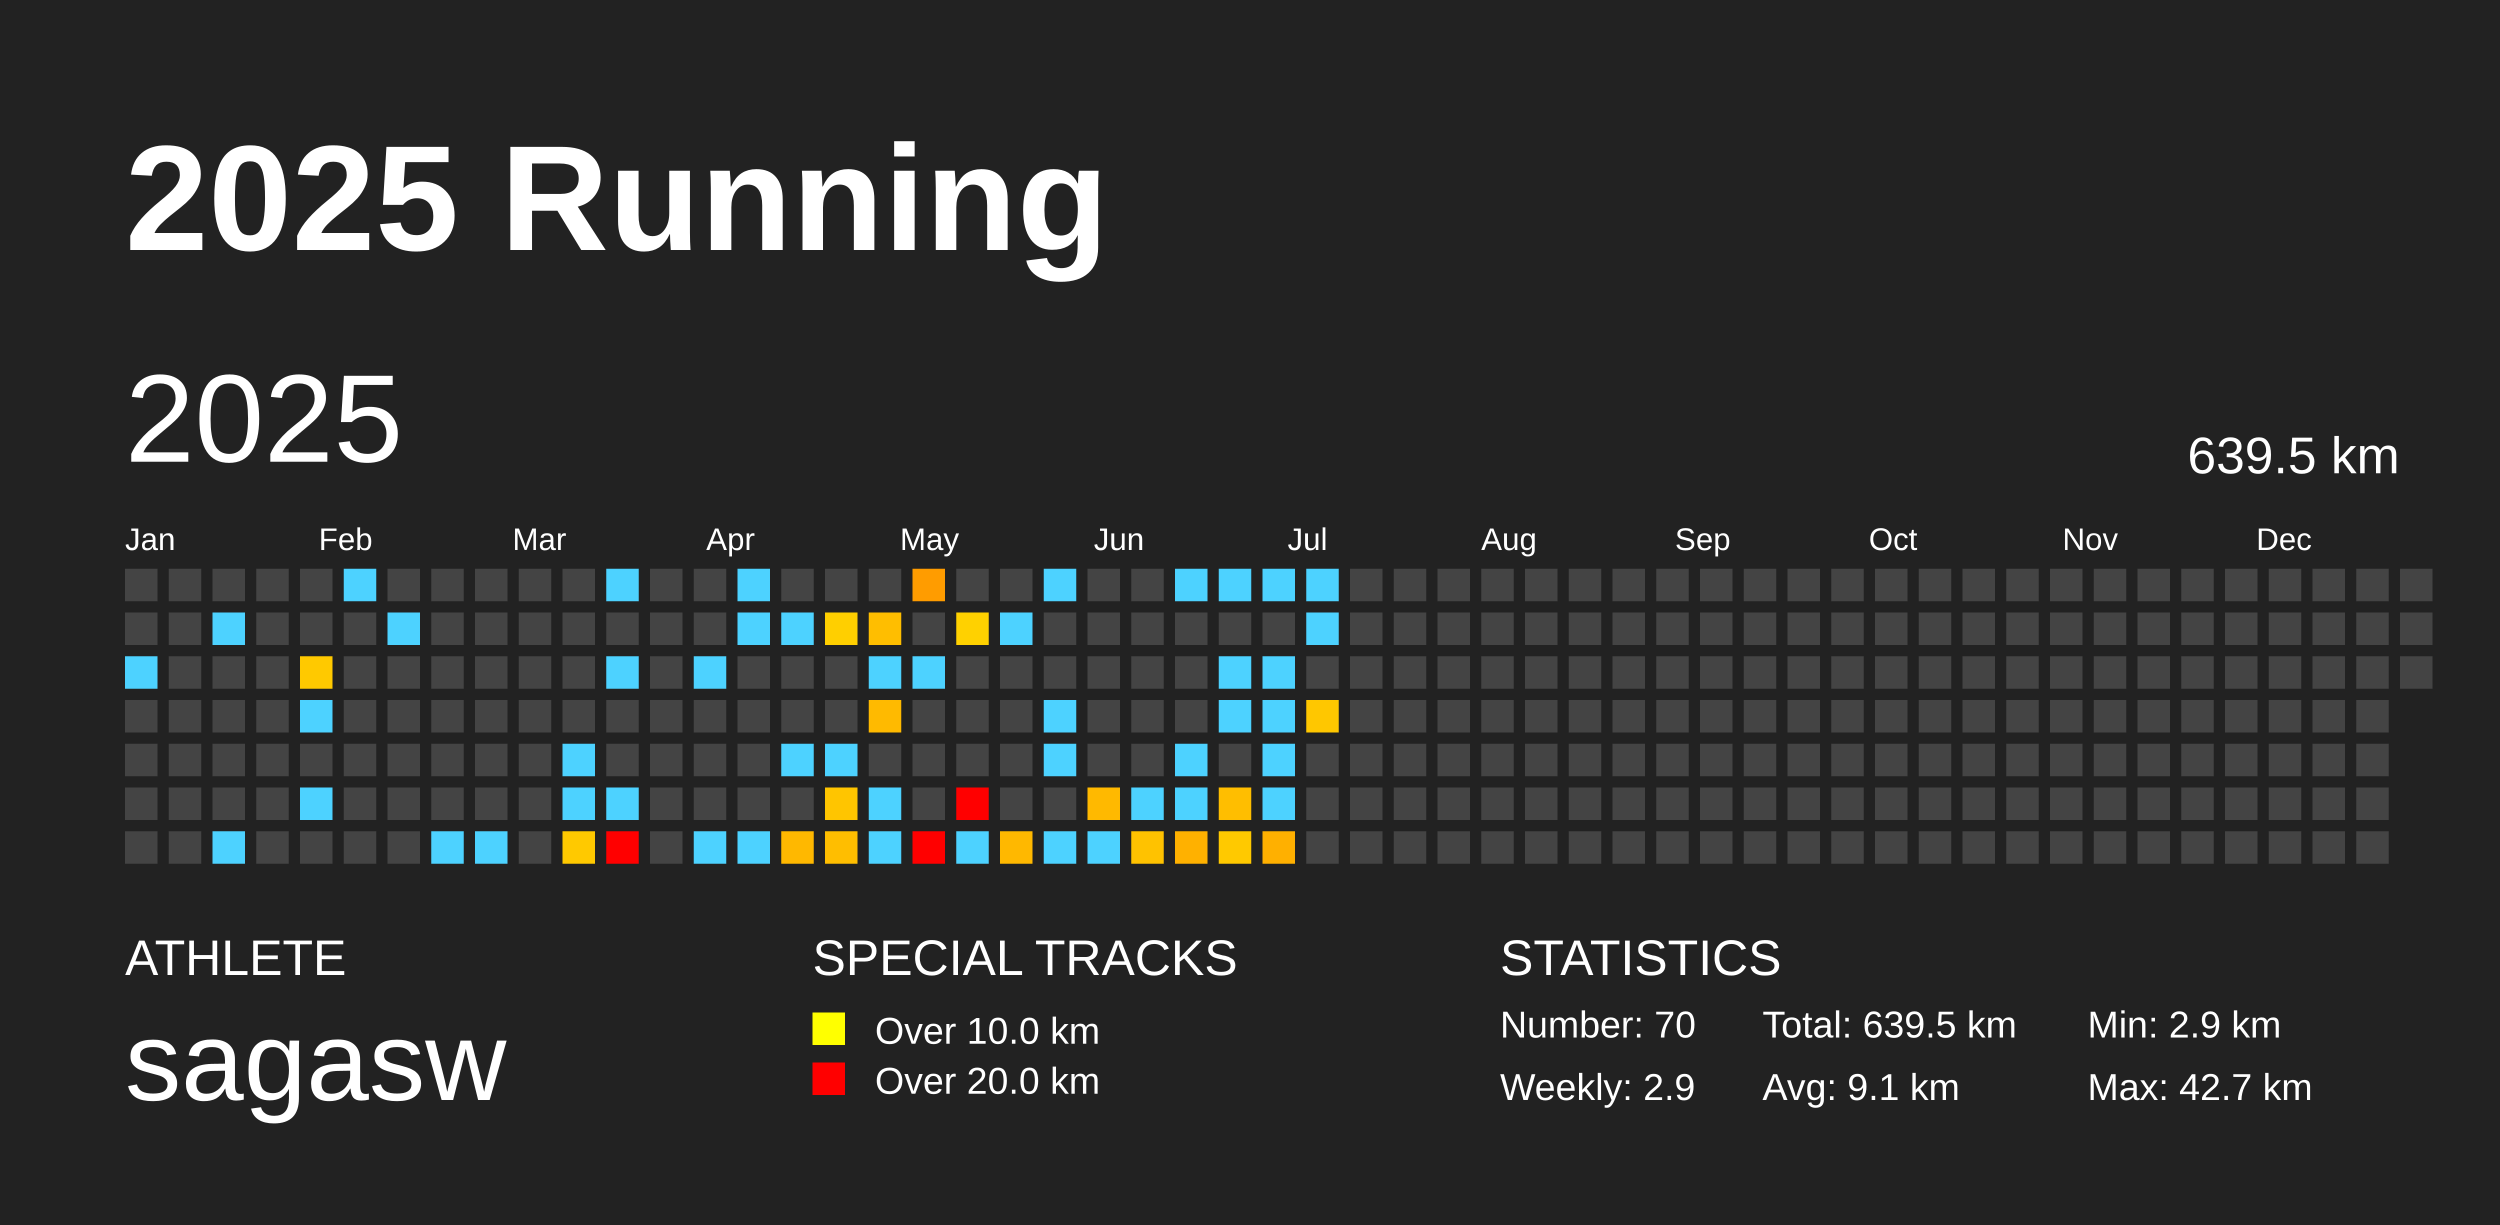
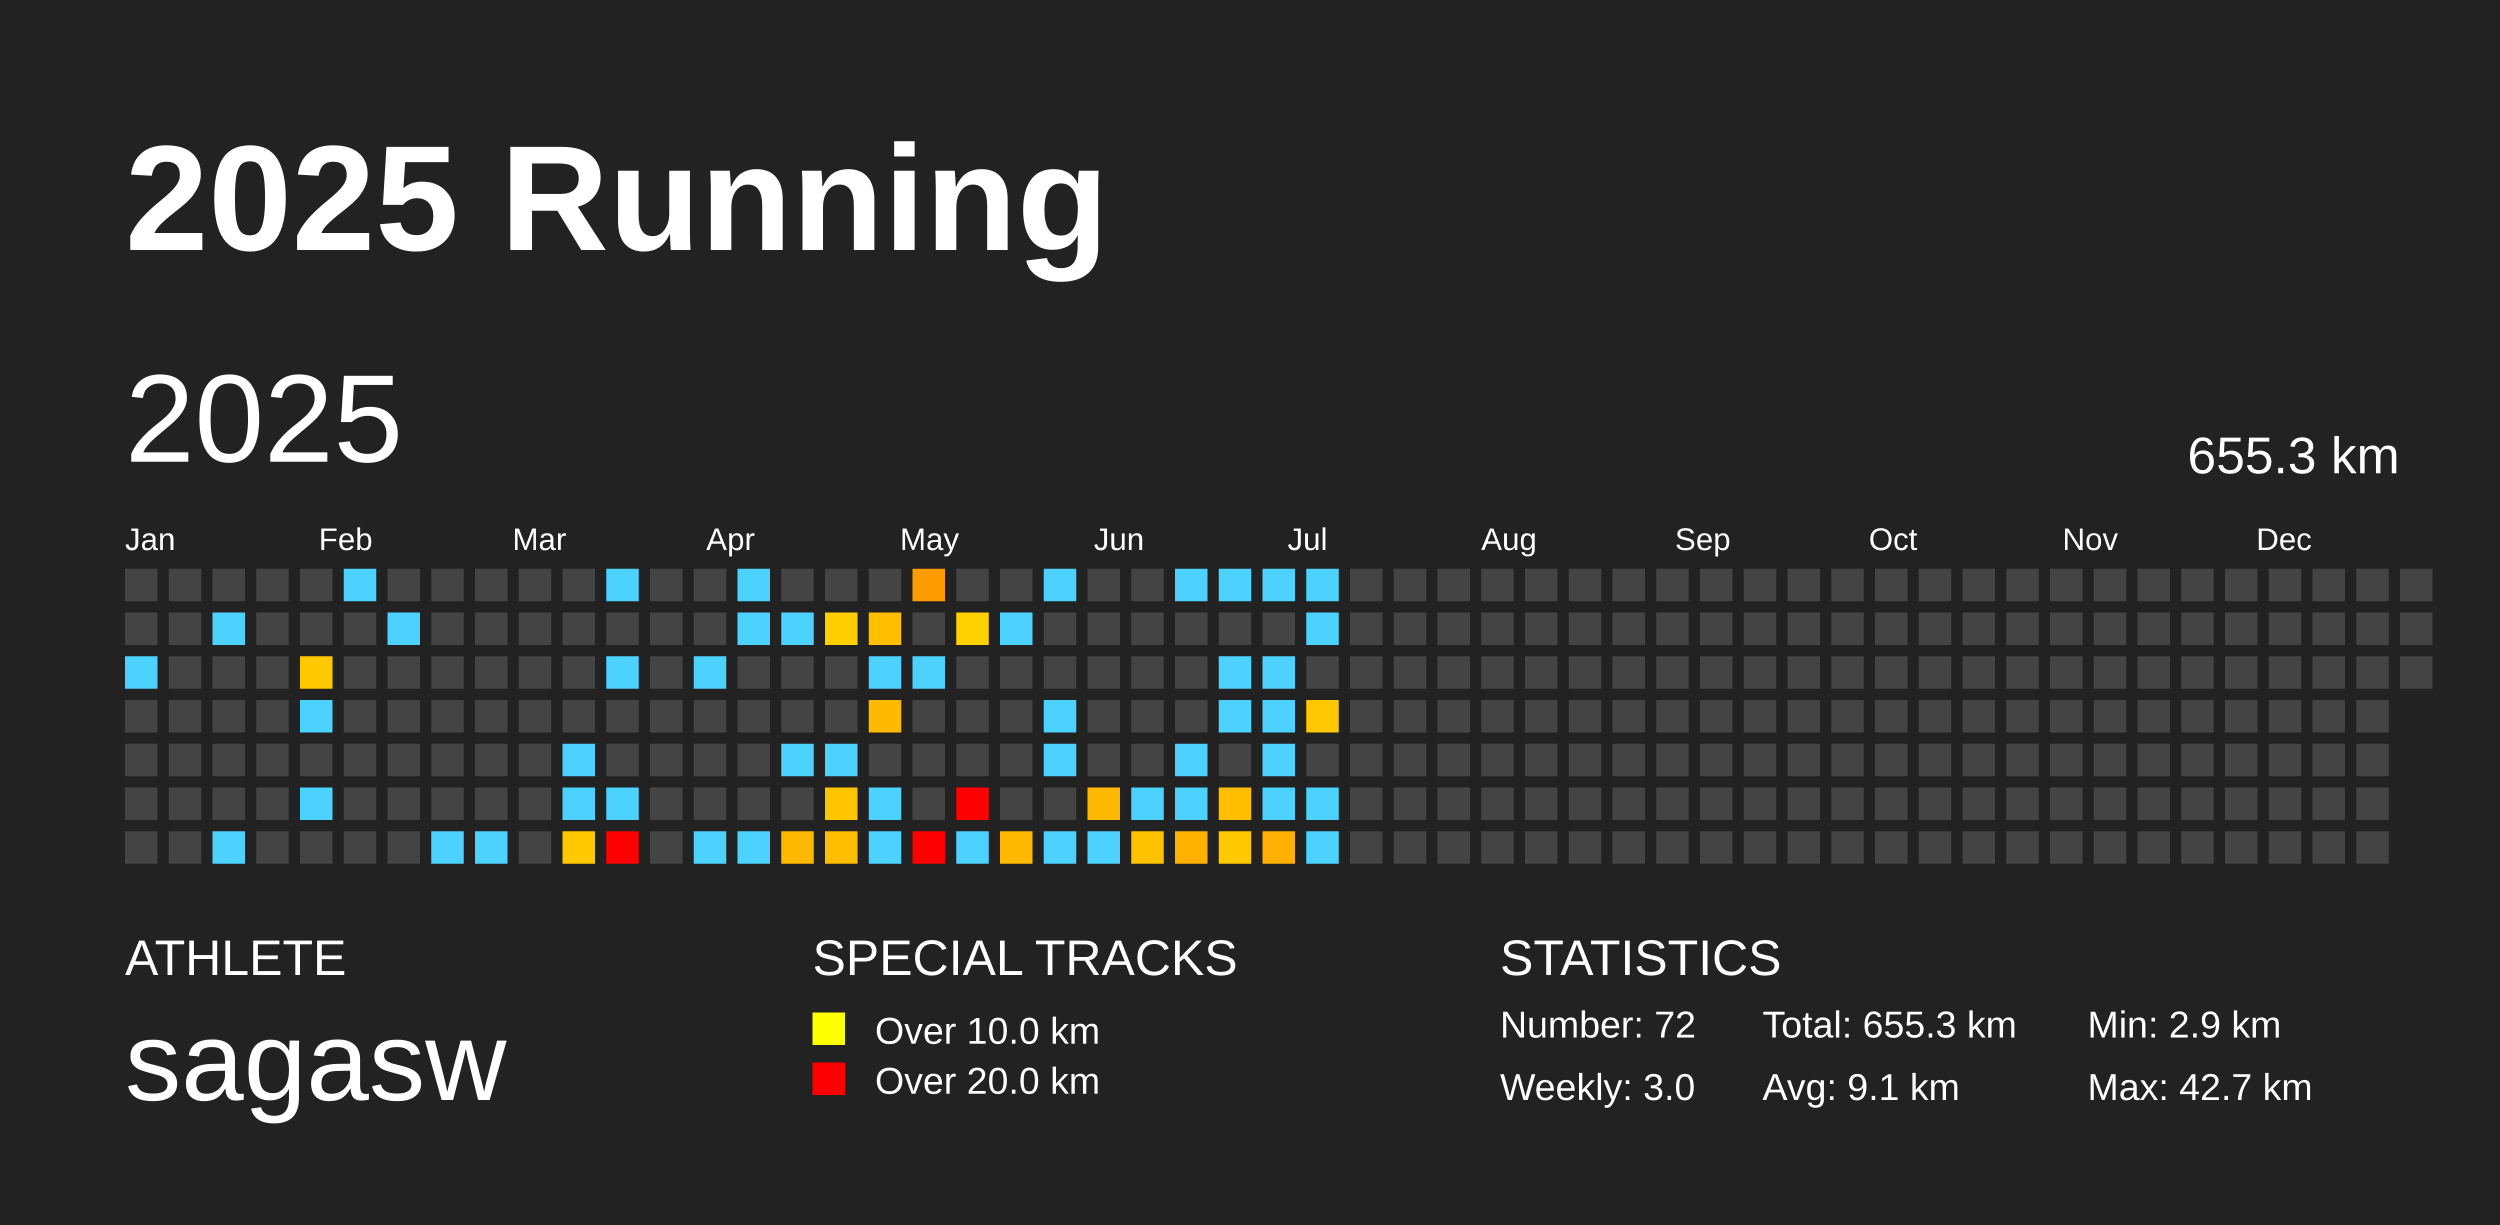
<svg xmlns="http://www.w3.org/2000/svg" baseProfile="full" height="98mm" version="1.1" viewBox="0,0,200,98" width="200mm">
  <defs />
  <rect fill="#222222" height="98" width="200" x="0" y="0" />
  <text fill="#FFFFFF" style="font-size:12px; font-family:Arial; font-weight:bold;" x="10" y="20">2025 Running</text>
  <text fill="#FFFFFF" style="font-size:4px; font-family:Arial" x="10" y="78">ATHLETE</text>
  <text fill="#FFFFFF" style="font-size:9px; font-family:Arial" x="10" y="88">sagasw</text>
  <text fill="#FFFFFF" style="font-size:4px; font-family:Arial" x="65" y="78">SPECIAL TRACKS</text>
  <rect fill="yellow" height="2.6" width="2.6" x="65" y="81" />
  <text fill="#FFFFFF" style="font-size:3px; font-family:Arial" x="70" y="83.5">Over 10.0 km</text>
  <rect fill="red" height="2.6" width="2.6" x="65" y="85" />
  <text fill="#FFFFFF" style="font-size:3px; font-family:Arial" x="70" y="87.5">Over 20.0 km</text>
  <text fill="#FFFFFF" style="font-size:4px; font-family:Arial" x="120" y="78">STATISTICS</text>
-   <text fill="#FFFFFF" style="font-size:3px; font-family:Arial" x="120" y="83">Number: 70</text>
-   <text fill="#FFFFFF" style="font-size:3px; font-family:Arial" x="120" y="88">Weekly: 2.9</text>
-   <text fill="#FFFFFF" style="font-size:3px; font-family:Arial" x="141" y="83">Total: 639.5 km</text>
+   <text fill="#FFFFFF" style="font-size:3px; font-family:Arial" x="120" y="83">Number: 72</text>
+   <text fill="#FFFFFF" style="font-size:3px; font-family:Arial" x="120" y="88">Weekly: 3.0</text>
+   <text fill="#FFFFFF" style="font-size:3px; font-family:Arial" x="141" y="83">Total: 655.3 km</text>
  <text fill="#FFFFFF" style="font-size:3px; font-family:Arial" x="141" y="88">Avg: 9.1 km</text>
  <text fill="#FFFFFF" style="font-size:3px; font-family:Arial" x="167" y="83">Min: 2.9 km</text>
  <text fill="#FFFFFF" style="font-size:3px; font-family:Arial" x="167" y="88">Max: 42.7 km</text>
  <text dominant-baseline="hanging" fill="#FFFFFF" style="font-size:10.0px; font-family:Arial;" x="10" y="30">2025</text>
-   <text dominant-baseline="hanging" fill="#FFFFFF" style="font-size:4.125px; font-family:Arial;" x="175" y="35">639.5 km</text>
+   <text dominant-baseline="hanging" fill="#FFFFFF" style="font-size:4.125px; font-family:Arial;" x="175" y="35">655.3 km</text>
  <text fill="#FFFFFF" style="font-size:2.5px; font-family:Arial" x="10.0" y="44">Jan</text>
  <text fill="#FFFFFF" style="font-size:2.5px; font-family:Arial" x="25.5" y="44">Feb</text>
  <text fill="#FFFFFF" style="font-size:2.5px; font-family:Arial" x="41.0" y="44">Mar</text>
  <text fill="#FFFFFF" style="font-size:2.5px; font-family:Arial" x="56.5" y="44">Apr</text>
  <text fill="#FFFFFF" style="font-size:2.5px; font-family:Arial" x="72.0" y="44">May</text>
  <text fill="#FFFFFF" style="font-size:2.5px; font-family:Arial" x="87.5" y="44">Jun</text>
  <text fill="#FFFFFF" style="font-size:2.5px; font-family:Arial" x="103.0" y="44">Jul</text>
  <text fill="#FFFFFF" style="font-size:2.5px; font-family:Arial" x="118.5" y="44">Aug</text>
  <text fill="#FFFFFF" style="font-size:2.5px; font-family:Arial" x="134.0" y="44">Sep</text>
  <text fill="#FFFFFF" style="font-size:2.5px; font-family:Arial" x="149.5" y="44">Oct</text>
  <text fill="#FFFFFF" style="font-size:2.5px; font-family:Arial" x="165.0" y="44">Nov</text>
  <text fill="#FFFFFF" style="font-size:2.5px; font-family:Arial" x="180.5" y="44">Dec</text>
  <rect fill="#444444" height="2.6" width="2.6" x="10.0" y="45.5" />
  <rect fill="#444444" height="2.6" width="2.6" x="10.0" y="49.0" />
  <rect fill="#4dd2ff" height="2.6" width="2.6" x="10.0" y="52.5" />
  <rect fill="#444444" height="2.6" width="2.6" x="10.0" y="56.0" />
  <rect fill="#444444" height="2.6" width="2.6" x="10.0" y="59.5" />
  <rect fill="#444444" height="2.6" width="2.6" x="10.0" y="63.0" />
  <rect fill="#444444" height="2.6" width="2.6" x="10.0" y="66.5" />
  <rect fill="#444444" height="2.6" width="2.6" x="13.5" y="45.5" />
  <rect fill="#444444" height="2.6" width="2.6" x="13.5" y="49.0" />
  <rect fill="#444444" height="2.6" width="2.6" x="13.5" y="52.5" />
  <rect fill="#444444" height="2.6" width="2.6" x="13.5" y="56.0" />
  <rect fill="#444444" height="2.6" width="2.6" x="13.5" y="59.5" />
  <rect fill="#444444" height="2.6" width="2.6" x="13.5" y="63.0" />
  <rect fill="#444444" height="2.6" width="2.6" x="13.5" y="66.5" />
  <rect fill="#444444" height="2.6" width="2.6" x="17.0" y="45.5" />
  <rect fill="#4dd2ff" height="2.6" width="2.6" x="17.0" y="49.0" />
  <rect fill="#444444" height="2.6" width="2.6" x="17.0" y="52.5" />
  <rect fill="#444444" height="2.6" width="2.6" x="17.0" y="56.0" />
  <rect fill="#444444" height="2.6" width="2.6" x="17.0" y="59.5" />
  <rect fill="#444444" height="2.6" width="2.6" x="17.0" y="63.0" />
  <rect fill="#4dd2ff" height="2.6" width="2.6" x="17.0" y="66.5" />
  <rect fill="#444444" height="2.6" width="2.6" x="20.5" y="45.5" />
  <rect fill="#444444" height="2.6" width="2.6" x="20.5" y="49.0" />
  <rect fill="#444444" height="2.6" width="2.6" x="20.5" y="52.5" />
  <rect fill="#444444" height="2.6" width="2.6" x="20.5" y="56.0" />
  <rect fill="#444444" height="2.6" width="2.6" x="20.5" y="59.5" />
  <rect fill="#444444" height="2.6" width="2.6" x="20.5" y="63.0" />
  <rect fill="#444444" height="2.6" width="2.6" x="20.5" y="66.5" />
  <rect fill="#444444" height="2.6" width="2.6" x="24.0" y="45.5" />
  <rect fill="#444444" height="2.6" width="2.6" x="24.0" y="49.0" />
  <rect fill="#ffc900" height="2.6" width="2.6" x="24.0" y="52.5" />
  <rect fill="#4dd2ff" height="2.6" width="2.6" x="24.0" y="56.0" />
  <rect fill="#444444" height="2.6" width="2.6" x="24.0" y="59.5" />
  <rect fill="#4dd2ff" height="2.6" width="2.6" x="24.0" y="63.0" />
  <rect fill="#444444" height="2.6" width="2.6" x="24.0" y="66.5" />
  <rect fill="#4dd2ff" height="2.6" width="2.6" x="27.5" y="45.5" />
  <rect fill="#444444" height="2.6" width="2.6" x="27.5" y="49.0" />
  <rect fill="#444444" height="2.6" width="2.6" x="27.5" y="52.5" />
  <rect fill="#444444" height="2.6" width="2.6" x="27.5" y="56.0" />
  <rect fill="#444444" height="2.6" width="2.6" x="27.5" y="59.5" />
  <rect fill="#444444" height="2.6" width="2.6" x="27.5" y="63.0" />
  <rect fill="#444444" height="2.6" width="2.6" x="27.5" y="66.5" />
  <rect fill="#444444" height="2.6" width="2.6" x="31.0" y="45.5" />
  <rect fill="#4dd2ff" height="2.6" width="2.6" x="31.0" y="49.0" />
  <rect fill="#444444" height="2.6" width="2.6" x="31.0" y="52.5" />
  <rect fill="#444444" height="2.6" width="2.6" x="31.0" y="56.0" />
  <rect fill="#444444" height="2.6" width="2.6" x="31.0" y="59.5" />
  <rect fill="#444444" height="2.6" width="2.6" x="31.0" y="63.0" />
  <rect fill="#444444" height="2.6" width="2.6" x="31.0" y="66.5" />
  <rect fill="#444444" height="2.6" width="2.6" x="34.5" y="45.5" />
  <rect fill="#444444" height="2.6" width="2.6" x="34.5" y="49.0" />
  <rect fill="#444444" height="2.6" width="2.6" x="34.5" y="52.5" />
  <rect fill="#444444" height="2.6" width="2.6" x="34.5" y="56.0" />
  <rect fill="#444444" height="2.6" width="2.6" x="34.5" y="59.5" />
  <rect fill="#444444" height="2.6" width="2.6" x="34.5" y="63.0" />
  <rect fill="#4dd2ff" height="2.6" width="2.6" x="34.5" y="66.5" />
  <rect fill="#444444" height="2.6" width="2.6" x="38.0" y="45.5" />
  <rect fill="#444444" height="2.6" width="2.6" x="38.0" y="49.0" />
  <rect fill="#444444" height="2.6" width="2.6" x="38.0" y="52.5" />
  <rect fill="#444444" height="2.6" width="2.6" x="38.0" y="56.0" />
  <rect fill="#444444" height="2.6" width="2.6" x="38.0" y="59.5" />
  <rect fill="#444444" height="2.6" width="2.6" x="38.0" y="63.0" />
  <rect fill="#4dd2ff" height="2.6" width="2.6" x="38.0" y="66.5" />
  <rect fill="#444444" height="2.6" width="2.6" x="41.5" y="45.5" />
  <rect fill="#444444" height="2.6" width="2.6" x="41.5" y="49.0" />
  <rect fill="#444444" height="2.6" width="2.6" x="41.5" y="52.5" />
  <rect fill="#444444" height="2.6" width="2.6" x="41.5" y="56.0" />
  <rect fill="#444444" height="2.6" width="2.6" x="41.5" y="59.5" />
  <rect fill="#444444" height="2.6" width="2.6" x="41.5" y="63.0" />
  <rect fill="#444444" height="2.6" width="2.6" x="41.5" y="66.5" />
  <rect fill="#444444" height="2.6" width="2.6" x="45.0" y="45.5" />
  <rect fill="#444444" height="2.6" width="2.6" x="45.0" y="49.0" />
  <rect fill="#444444" height="2.6" width="2.6" x="45.0" y="52.5" />
  <rect fill="#444444" height="2.6" width="2.6" x="45.0" y="56.0" />
  <rect fill="#4dd2ff" height="2.6" width="2.6" x="45.0" y="59.5" />
  <rect fill="#4dd2ff" height="2.6" width="2.6" x="45.0" y="63.0" />
  <rect fill="#ffc900" height="2.6" width="2.6" x="45.0" y="66.5" />
  <rect fill="#4dd2ff" height="2.6" width="2.6" x="48.5" y="45.5" />
  <rect fill="#444444" height="2.6" width="2.6" x="48.5" y="49.0" />
  <rect fill="#4dd2ff" height="2.6" width="2.6" x="48.5" y="52.5" />
  <rect fill="#444444" height="2.6" width="2.6" x="48.5" y="56.0" />
  <rect fill="#444444" height="2.6" width="2.6" x="48.5" y="59.5" />
  <rect fill="#4dd2ff" height="2.6" width="2.6" x="48.5" y="63.0" />
  <rect fill="red" height="2.6" width="2.6" x="48.5" y="66.5" />
  <rect fill="#444444" height="2.6" width="2.6" x="52.0" y="45.5" />
  <rect fill="#444444" height="2.6" width="2.6" x="52.0" y="49.0" />
  <rect fill="#444444" height="2.6" width="2.6" x="52.0" y="52.5" />
  <rect fill="#444444" height="2.6" width="2.6" x="52.0" y="56.0" />
  <rect fill="#444444" height="2.6" width="2.6" x="52.0" y="59.5" />
  <rect fill="#444444" height="2.6" width="2.6" x="52.0" y="63.0" />
  <rect fill="#444444" height="2.6" width="2.6" x="52.0" y="66.5" />
  <rect fill="#444444" height="2.6" width="2.6" x="55.5" y="45.5" />
  <rect fill="#444444" height="2.6" width="2.6" x="55.5" y="49.0" />
  <rect fill="#4dd2ff" height="2.6" width="2.6" x="55.5" y="52.5" />
  <rect fill="#444444" height="2.6" width="2.6" x="55.5" y="56.0" />
  <rect fill="#444444" height="2.6" width="2.6" x="55.5" y="59.5" />
  <rect fill="#444444" height="2.6" width="2.6" x="55.5" y="63.0" />
  <rect fill="#4dd2ff" height="2.6" width="2.6" x="55.5" y="66.5" />
  <rect fill="#4dd2ff" height="2.6" width="2.6" x="59.0" y="45.5" />
  <rect fill="#4dd2ff" height="2.6" width="2.6" x="59.0" y="49.0" />
  <rect fill="#444444" height="2.6" width="2.6" x="59.0" y="52.5" />
  <rect fill="#444444" height="2.6" width="2.6" x="59.0" y="56.0" />
  <rect fill="#444444" height="2.6" width="2.6" x="59.0" y="59.5" />
  <rect fill="#444444" height="2.6" width="2.6" x="59.0" y="63.0" />
  <rect fill="#4dd2ff" height="2.6" width="2.6" x="59.0" y="66.5" />
  <rect fill="#444444" height="2.6" width="2.6" x="62.5" y="45.5" />
  <rect fill="#4dd2ff" height="2.6" width="2.6" x="62.5" y="49.0" />
  <rect fill="#444444" height="2.6" width="2.6" x="62.5" y="52.5" />
  <rect fill="#444444" height="2.6" width="2.6" x="62.5" y="56.0" />
  <rect fill="#4dd2ff" height="2.6" width="2.6" x="62.5" y="59.5" />
  <rect fill="#444444" height="2.6" width="2.6" x="62.5" y="63.0" />
  <rect fill="#ffb800" height="2.6" width="2.6" x="62.5" y="66.5" />
  <rect fill="#444444" height="2.6" width="2.6" x="66.0" y="45.5" />
  <rect fill="#ffcf00" height="2.6" width="2.6" x="66.0" y="49.0" />
  <rect fill="#444444" height="2.6" width="2.6" x="66.0" y="52.5" />
  <rect fill="#444444" height="2.6" width="2.6" x="66.0" y="56.0" />
  <rect fill="#4dd2ff" height="2.6" width="2.6" x="66.0" y="59.5" />
  <rect fill="#ffc500" height="2.6" width="2.6" x="66.0" y="63.0" />
  <rect fill="#ffbe00" height="2.6" width="2.6" x="66.0" y="66.5" />
  <rect fill="#444444" height="2.6" width="2.6" x="69.5" y="45.5" />
  <rect fill="#ffbe00" height="2.6" width="2.6" x="69.5" y="49.0" />
  <rect fill="#4dd2ff" height="2.6" width="2.6" x="69.5" y="52.5" />
  <rect fill="#ffba00" height="2.6" width="2.6" x="69.5" y="56.0" />
  <rect fill="#444444" height="2.6" width="2.6" x="69.5" y="59.5" />
  <rect fill="#4dd2ff" height="2.6" width="2.6" x="69.5" y="63.0" />
  <rect fill="#4dd2ff" height="2.6" width="2.6" x="69.5" y="66.5" />
  <rect fill="#ff9c00" height="2.6" width="2.6" x="73.0" y="45.5" />
  <rect fill="#444444" height="2.6" width="2.6" x="73.0" y="49.0" />
  <rect fill="#4dd2ff" height="2.6" width="2.6" x="73.0" y="52.5" />
  <rect fill="#444444" height="2.6" width="2.6" x="73.0" y="56.0" />
  <rect fill="#444444" height="2.6" width="2.6" x="73.0" y="59.5" />
  <rect fill="#444444" height="2.6" width="2.6" x="73.0" y="63.0" />
  <rect fill="red" height="2.6" width="2.6" x="73.0" y="66.5" />
  <rect fill="#444444" height="2.6" width="2.6" x="76.5" y="45.5" />
  <rect fill="#ffd100" height="2.6" width="2.6" x="76.5" y="49.0" />
  <rect fill="#444444" height="2.6" width="2.6" x="76.5" y="52.5" />
  <rect fill="#444444" height="2.6" width="2.6" x="76.5" y="56.0" />
  <rect fill="#444444" height="2.6" width="2.6" x="76.5" y="59.5" />
  <rect fill="red" height="2.6" width="2.6" x="76.5" y="63.0" />
  <rect fill="#4dd2ff" height="2.6" width="2.6" x="76.5" y="66.5" />
  <rect fill="#444444" height="2.6" width="2.6" x="80.0" y="45.5" />
  <rect fill="#4dd2ff" height="2.6" width="2.6" x="80.0" y="49.0" />
  <rect fill="#444444" height="2.6" width="2.6" x="80.0" y="52.5" />
  <rect fill="#444444" height="2.6" width="2.6" x="80.0" y="56.0" />
  <rect fill="#444444" height="2.6" width="2.6" x="80.0" y="59.5" />
  <rect fill="#444444" height="2.6" width="2.6" x="80.0" y="63.0" />
  <rect fill="#ffb800" height="2.6" width="2.6" x="80.0" y="66.5" />
  <rect fill="#4dd2ff" height="2.6" width="2.6" x="83.5" y="45.5" />
  <rect fill="#444444" height="2.6" width="2.6" x="83.5" y="49.0" />
  <rect fill="#444444" height="2.6" width="2.6" x="83.5" y="52.5" />
  <rect fill="#4dd2ff" height="2.6" width="2.6" x="83.5" y="56.0" />
  <rect fill="#4dd2ff" height="2.6" width="2.6" x="83.5" y="59.5" />
  <rect fill="#444444" height="2.6" width="2.6" x="83.5" y="63.0" />
  <rect fill="#4dd2ff" height="2.6" width="2.6" x="83.5" y="66.5" />
  <rect fill="#444444" height="2.6" width="2.6" x="87.0" y="45.5" />
  <rect fill="#444444" height="2.6" width="2.6" x="87.0" y="49.0" />
  <rect fill="#444444" height="2.6" width="2.6" x="87.0" y="52.5" />
  <rect fill="#444444" height="2.6" width="2.6" x="87.0" y="56.0" />
  <rect fill="#444444" height="2.6" width="2.6" x="87.0" y="59.5" />
  <rect fill="#ffb900" height="2.6" width="2.6" x="87.0" y="63.0" />
  <rect fill="#4dd2ff" height="2.6" width="2.6" x="87.0" y="66.5" />
  <rect fill="#444444" height="2.6" width="2.6" x="90.5" y="45.5" />
  <rect fill="#444444" height="2.6" width="2.6" x="90.5" y="49.0" />
  <rect fill="#444444" height="2.6" width="2.6" x="90.5" y="52.5" />
  <rect fill="#444444" height="2.6" width="2.6" x="90.5" y="56.0" />
  <rect fill="#444444" height="2.6" width="2.6" x="90.5" y="59.5" />
  <rect fill="#4dd2ff" height="2.6" width="2.6" x="90.5" y="63.0" />
  <rect fill="#ffc200" height="2.6" width="2.6" x="90.5" y="66.5" />
  <rect fill="#4dd2ff" height="2.6" width="2.6" x="94.0" y="45.5" />
  <rect fill="#444444" height="2.6" width="2.6" x="94.0" y="49.0" />
  <rect fill="#444444" height="2.6" width="2.6" x="94.0" y="52.5" />
  <rect fill="#444444" height="2.6" width="2.6" x="94.0" y="56.0" />
  <rect fill="#4dd2ff" height="2.6" width="2.6" x="94.0" y="59.5" />
  <rect fill="#4dd2ff" height="2.6" width="2.6" x="94.0" y="63.0" />
  <rect fill="#ffb100" height="2.6" width="2.6" x="94.0" y="66.5" />
  <rect fill="#4dd2ff" height="2.6" width="2.6" x="97.5" y="45.5" />
  <rect fill="#444444" height="2.6" width="2.6" x="97.5" y="49.0" />
  <rect fill="#4dd2ff" height="2.6" width="2.6" x="97.5" y="52.5" />
  <rect fill="#4dd2ff" height="2.6" width="2.6" x="97.5" y="56.0" />
  <rect fill="#444444" height="2.6" width="2.6" x="97.5" y="59.5" />
  <rect fill="#ffbe00" height="2.6" width="2.6" x="97.5" y="63.0" />
  <rect fill="#ffc900" height="2.6" width="2.6" x="97.5" y="66.5" />
  <rect fill="#4dd2ff" height="2.6" width="2.6" x="101.0" y="45.5" />
  <rect fill="#444444" height="2.6" width="2.6" x="101.0" y="49.0" />
  <rect fill="#4dd2ff" height="2.6" width="2.6" x="101.0" y="52.5" />
  <rect fill="#4dd2ff" height="2.6" width="2.6" x="101.0" y="56.0" />
  <rect fill="#4dd2ff" height="2.6" width="2.6" x="101.0" y="59.5" />
  <rect fill="#4dd2ff" height="2.6" width="2.6" x="101.0" y="63.0" />
  <rect fill="#ffb000" height="2.6" width="2.6" x="101.0" y="66.5" />
  <rect fill="#4dd2ff" height="2.6" width="2.6" x="104.5" y="45.5" />
  <rect fill="#4dd2ff" height="2.6" width="2.6" x="104.5" y="49.0" />
  <rect fill="#444444" height="2.6" width="2.6" x="104.5" y="52.5" />
  <rect fill="#ffc700" height="2.6" width="2.6" x="104.5" y="56.0" />
  <rect fill="#444444" height="2.6" width="2.6" x="104.5" y="59.5" />
-   <rect fill="#444444" height="2.6" width="2.6" x="104.5" y="63.0" />
-   <rect fill="#444444" height="2.6" width="2.6" x="104.5" y="66.5" />
+   <rect fill="#4dd2ff" height="2.6" width="2.6" x="104.5" y="63.0" />
+   <rect fill="#4dd2ff" height="2.6" width="2.6" x="104.5" y="66.5" />
  <rect fill="#444444" height="2.6" width="2.6" x="108.0" y="45.5" />
  <rect fill="#444444" height="2.6" width="2.6" x="108.0" y="49.0" />
  <rect fill="#444444" height="2.6" width="2.6" x="108.0" y="52.5" />
  <rect fill="#444444" height="2.6" width="2.6" x="108.0" y="56.0" />
  <rect fill="#444444" height="2.6" width="2.6" x="108.0" y="59.5" />
  <rect fill="#444444" height="2.6" width="2.6" x="108.0" y="63.0" />
  <rect fill="#444444" height="2.6" width="2.6" x="108.0" y="66.5" />
  <rect fill="#444444" height="2.6" width="2.6" x="111.5" y="45.5" />
  <rect fill="#444444" height="2.6" width="2.6" x="111.5" y="49.0" />
  <rect fill="#444444" height="2.6" width="2.6" x="111.5" y="52.5" />
  <rect fill="#444444" height="2.6" width="2.6" x="111.5" y="56.0" />
  <rect fill="#444444" height="2.6" width="2.6" x="111.5" y="59.5" />
  <rect fill="#444444" height="2.6" width="2.6" x="111.5" y="63.0" />
  <rect fill="#444444" height="2.6" width="2.6" x="111.5" y="66.5" />
  <rect fill="#444444" height="2.6" width="2.6" x="115.0" y="45.5" />
  <rect fill="#444444" height="2.6" width="2.6" x="115.0" y="49.0" />
  <rect fill="#444444" height="2.6" width="2.6" x="115.0" y="52.5" />
  <rect fill="#444444" height="2.6" width="2.6" x="115.0" y="56.0" />
  <rect fill="#444444" height="2.6" width="2.6" x="115.0" y="59.5" />
  <rect fill="#444444" height="2.6" width="2.6" x="115.0" y="63.0" />
  <rect fill="#444444" height="2.6" width="2.6" x="115.0" y="66.5" />
  <rect fill="#444444" height="2.6" width="2.6" x="118.5" y="45.5" />
  <rect fill="#444444" height="2.6" width="2.6" x="118.5" y="49.0" />
  <rect fill="#444444" height="2.6" width="2.6" x="118.5" y="52.5" />
  <rect fill="#444444" height="2.6" width="2.6" x="118.5" y="56.0" />
  <rect fill="#444444" height="2.6" width="2.6" x="118.5" y="59.5" />
  <rect fill="#444444" height="2.6" width="2.6" x="118.5" y="63.0" />
  <rect fill="#444444" height="2.6" width="2.6" x="118.5" y="66.5" />
  <rect fill="#444444" height="2.6" width="2.6" x="122.0" y="45.5" />
  <rect fill="#444444" height="2.6" width="2.6" x="122.0" y="49.0" />
  <rect fill="#444444" height="2.6" width="2.6" x="122.0" y="52.5" />
  <rect fill="#444444" height="2.6" width="2.6" x="122.0" y="56.0" />
  <rect fill="#444444" height="2.6" width="2.6" x="122.0" y="59.5" />
  <rect fill="#444444" height="2.6" width="2.6" x="122.0" y="63.0" />
  <rect fill="#444444" height="2.6" width="2.6" x="122.0" y="66.5" />
  <rect fill="#444444" height="2.6" width="2.6" x="125.5" y="45.5" />
  <rect fill="#444444" height="2.6" width="2.6" x="125.5" y="49.0" />
  <rect fill="#444444" height="2.6" width="2.6" x="125.5" y="52.5" />
  <rect fill="#444444" height="2.6" width="2.6" x="125.5" y="56.0" />
  <rect fill="#444444" height="2.6" width="2.6" x="125.5" y="59.5" />
  <rect fill="#444444" height="2.6" width="2.6" x="125.5" y="63.0" />
  <rect fill="#444444" height="2.6" width="2.6" x="125.5" y="66.5" />
  <rect fill="#444444" height="2.6" width="2.6" x="129.0" y="45.5" />
  <rect fill="#444444" height="2.6" width="2.6" x="129.0" y="49.0" />
  <rect fill="#444444" height="2.6" width="2.6" x="129.0" y="52.5" />
  <rect fill="#444444" height="2.6" width="2.6" x="129.0" y="56.0" />
  <rect fill="#444444" height="2.6" width="2.6" x="129.0" y="59.5" />
  <rect fill="#444444" height="2.6" width="2.6" x="129.0" y="63.0" />
  <rect fill="#444444" height="2.6" width="2.6" x="129.0" y="66.5" />
  <rect fill="#444444" height="2.6" width="2.6" x="132.5" y="45.5" />
  <rect fill="#444444" height="2.6" width="2.6" x="132.5" y="49.0" />
  <rect fill="#444444" height="2.6" width="2.6" x="132.5" y="52.5" />
  <rect fill="#444444" height="2.6" width="2.6" x="132.5" y="56.0" />
  <rect fill="#444444" height="2.6" width="2.6" x="132.5" y="59.5" />
  <rect fill="#444444" height="2.6" width="2.6" x="132.5" y="63.0" />
  <rect fill="#444444" height="2.6" width="2.6" x="132.5" y="66.5" />
  <rect fill="#444444" height="2.6" width="2.6" x="136.0" y="45.5" />
  <rect fill="#444444" height="2.6" width="2.6" x="136.0" y="49.0" />
  <rect fill="#444444" height="2.6" width="2.6" x="136.0" y="52.5" />
  <rect fill="#444444" height="2.6" width="2.6" x="136.0" y="56.0" />
  <rect fill="#444444" height="2.6" width="2.6" x="136.0" y="59.5" />
  <rect fill="#444444" height="2.6" width="2.6" x="136.0" y="63.0" />
  <rect fill="#444444" height="2.6" width="2.6" x="136.0" y="66.5" />
  <rect fill="#444444" height="2.6" width="2.6" x="139.5" y="45.5" />
  <rect fill="#444444" height="2.6" width="2.6" x="139.5" y="49.0" />
  <rect fill="#444444" height="2.6" width="2.6" x="139.5" y="52.5" />
  <rect fill="#444444" height="2.6" width="2.6" x="139.5" y="56.0" />
  <rect fill="#444444" height="2.6" width="2.6" x="139.5" y="59.5" />
  <rect fill="#444444" height="2.6" width="2.6" x="139.5" y="63.0" />
  <rect fill="#444444" height="2.6" width="2.6" x="139.5" y="66.5" />
  <rect fill="#444444" height="2.6" width="2.6" x="143.0" y="45.5" />
  <rect fill="#444444" height="2.6" width="2.6" x="143.0" y="49.0" />
  <rect fill="#444444" height="2.6" width="2.6" x="143.0" y="52.5" />
  <rect fill="#444444" height="2.6" width="2.6" x="143.0" y="56.0" />
  <rect fill="#444444" height="2.6" width="2.6" x="143.0" y="59.5" />
  <rect fill="#444444" height="2.6" width="2.6" x="143.0" y="63.0" />
  <rect fill="#444444" height="2.6" width="2.6" x="143.0" y="66.5" />
  <rect fill="#444444" height="2.6" width="2.6" x="146.5" y="45.5" />
  <rect fill="#444444" height="2.6" width="2.6" x="146.5" y="49.0" />
  <rect fill="#444444" height="2.6" width="2.6" x="146.5" y="52.5" />
  <rect fill="#444444" height="2.6" width="2.6" x="146.5" y="56.0" />
  <rect fill="#444444" height="2.6" width="2.6" x="146.5" y="59.5" />
  <rect fill="#444444" height="2.6" width="2.6" x="146.5" y="63.0" />
  <rect fill="#444444" height="2.6" width="2.6" x="146.5" y="66.5" />
  <rect fill="#444444" height="2.6" width="2.6" x="150.0" y="45.5" />
  <rect fill="#444444" height="2.6" width="2.6" x="150.0" y="49.0" />
  <rect fill="#444444" height="2.6" width="2.6" x="150.0" y="52.5" />
  <rect fill="#444444" height="2.6" width="2.6" x="150.0" y="56.0" />
  <rect fill="#444444" height="2.6" width="2.6" x="150.0" y="59.5" />
  <rect fill="#444444" height="2.6" width="2.6" x="150.0" y="63.0" />
  <rect fill="#444444" height="2.6" width="2.6" x="150.0" y="66.5" />
  <rect fill="#444444" height="2.6" width="2.6" x="153.5" y="45.5" />
  <rect fill="#444444" height="2.6" width="2.6" x="153.5" y="49.0" />
  <rect fill="#444444" height="2.6" width="2.6" x="153.5" y="52.5" />
  <rect fill="#444444" height="2.6" width="2.6" x="153.5" y="56.0" />
  <rect fill="#444444" height="2.6" width="2.6" x="153.5" y="59.5" />
  <rect fill="#444444" height="2.6" width="2.6" x="153.5" y="63.0" />
  <rect fill="#444444" height="2.6" width="2.6" x="153.5" y="66.5" />
  <rect fill="#444444" height="2.6" width="2.6" x="157.0" y="45.5" />
  <rect fill="#444444" height="2.6" width="2.6" x="157.0" y="49.0" />
  <rect fill="#444444" height="2.6" width="2.6" x="157.0" y="52.5" />
  <rect fill="#444444" height="2.6" width="2.6" x="157.0" y="56.0" />
  <rect fill="#444444" height="2.6" width="2.6" x="157.0" y="59.5" />
  <rect fill="#444444" height="2.6" width="2.6" x="157.0" y="63.0" />
  <rect fill="#444444" height="2.6" width="2.6" x="157.0" y="66.5" />
  <rect fill="#444444" height="2.6" width="2.6" x="160.5" y="45.5" />
  <rect fill="#444444" height="2.6" width="2.6" x="160.5" y="49.0" />
  <rect fill="#444444" height="2.6" width="2.6" x="160.5" y="52.5" />
  <rect fill="#444444" height="2.6" width="2.6" x="160.5" y="56.0" />
  <rect fill="#444444" height="2.6" width="2.6" x="160.5" y="59.5" />
  <rect fill="#444444" height="2.6" width="2.6" x="160.5" y="63.0" />
  <rect fill="#444444" height="2.6" width="2.6" x="160.5" y="66.5" />
  <rect fill="#444444" height="2.6" width="2.6" x="164.0" y="45.5" />
  <rect fill="#444444" height="2.6" width="2.6" x="164.0" y="49.0" />
  <rect fill="#444444" height="2.6" width="2.6" x="164.0" y="52.5" />
  <rect fill="#444444" height="2.6" width="2.6" x="164.0" y="56.0" />
  <rect fill="#444444" height="2.6" width="2.6" x="164.0" y="59.5" />
  <rect fill="#444444" height="2.6" width="2.6" x="164.0" y="63.0" />
  <rect fill="#444444" height="2.6" width="2.6" x="164.0" y="66.5" />
  <rect fill="#444444" height="2.6" width="2.6" x="167.5" y="45.5" />
  <rect fill="#444444" height="2.6" width="2.6" x="167.5" y="49.0" />
  <rect fill="#444444" height="2.6" width="2.6" x="167.5" y="52.5" />
  <rect fill="#444444" height="2.6" width="2.6" x="167.5" y="56.0" />
  <rect fill="#444444" height="2.6" width="2.6" x="167.5" y="59.5" />
  <rect fill="#444444" height="2.6" width="2.6" x="167.5" y="63.0" />
  <rect fill="#444444" height="2.6" width="2.6" x="167.5" y="66.5" />
  <rect fill="#444444" height="2.6" width="2.6" x="171.0" y="45.5" />
  <rect fill="#444444" height="2.6" width="2.6" x="171.0" y="49.0" />
  <rect fill="#444444" height="2.6" width="2.6" x="171.0" y="52.5" />
  <rect fill="#444444" height="2.6" width="2.6" x="171.0" y="56.0" />
  <rect fill="#444444" height="2.6" width="2.6" x="171.0" y="59.5" />
  <rect fill="#444444" height="2.6" width="2.6" x="171.0" y="63.0" />
  <rect fill="#444444" height="2.6" width="2.6" x="171.0" y="66.5" />
  <rect fill="#444444" height="2.6" width="2.6" x="174.5" y="45.5" />
  <rect fill="#444444" height="2.6" width="2.6" x="174.5" y="49.0" />
  <rect fill="#444444" height="2.6" width="2.6" x="174.5" y="52.5" />
  <rect fill="#444444" height="2.6" width="2.6" x="174.5" y="56.0" />
  <rect fill="#444444" height="2.6" width="2.6" x="174.5" y="59.5" />
  <rect fill="#444444" height="2.6" width="2.6" x="174.5" y="63.0" />
  <rect fill="#444444" height="2.6" width="2.6" x="174.5" y="66.5" />
  <rect fill="#444444" height="2.6" width="2.6" x="178.0" y="45.5" />
  <rect fill="#444444" height="2.6" width="2.6" x="178.0" y="49.0" />
  <rect fill="#444444" height="2.6" width="2.6" x="178.0" y="52.5" />
  <rect fill="#444444" height="2.6" width="2.6" x="178.0" y="56.0" />
  <rect fill="#444444" height="2.6" width="2.6" x="178.0" y="59.5" />
  <rect fill="#444444" height="2.6" width="2.6" x="178.0" y="63.0" />
  <rect fill="#444444" height="2.6" width="2.6" x="178.0" y="66.5" />
  <rect fill="#444444" height="2.6" width="2.6" x="181.5" y="45.5" />
  <rect fill="#444444" height="2.6" width="2.6" x="181.5" y="49.0" />
  <rect fill="#444444" height="2.6" width="2.6" x="181.5" y="52.5" />
  <rect fill="#444444" height="2.6" width="2.6" x="181.5" y="56.0" />
  <rect fill="#444444" height="2.6" width="2.6" x="181.5" y="59.5" />
  <rect fill="#444444" height="2.6" width="2.6" x="181.5" y="63.0" />
  <rect fill="#444444" height="2.6" width="2.6" x="181.5" y="66.5" />
  <rect fill="#444444" height="2.6" width="2.6" x="185.0" y="45.5" />
  <rect fill="#444444" height="2.6" width="2.6" x="185.0" y="49.0" />
  <rect fill="#444444" height="2.6" width="2.6" x="185.0" y="52.5" />
  <rect fill="#444444" height="2.6" width="2.6" x="185.0" y="56.0" />
  <rect fill="#444444" height="2.6" width="2.6" x="185.0" y="59.5" />
  <rect fill="#444444" height="2.6" width="2.6" x="185.0" y="63.0" />
  <rect fill="#444444" height="2.6" width="2.6" x="185.0" y="66.5" />
  <rect fill="#444444" height="2.6" width="2.6" x="188.5" y="45.5" />
  <rect fill="#444444" height="2.6" width="2.6" x="188.5" y="49.0" />
  <rect fill="#444444" height="2.6" width="2.6" x="188.5" y="52.5" />
  <rect fill="#444444" height="2.6" width="2.6" x="188.5" y="56.0" />
  <rect fill="#444444" height="2.6" width="2.6" x="188.5" y="59.5" />
  <rect fill="#444444" height="2.6" width="2.6" x="188.5" y="63.0" />
  <rect fill="#444444" height="2.6" width="2.6" x="188.5" y="66.5" />
  <rect fill="#444444" height="2.6" width="2.6" x="192.0" y="45.5" />
  <rect fill="#444444" height="2.6" width="2.6" x="192.0" y="49.0" />
  <rect fill="#444444" height="2.6" width="2.6" x="192.0" y="52.5" />
</svg>
